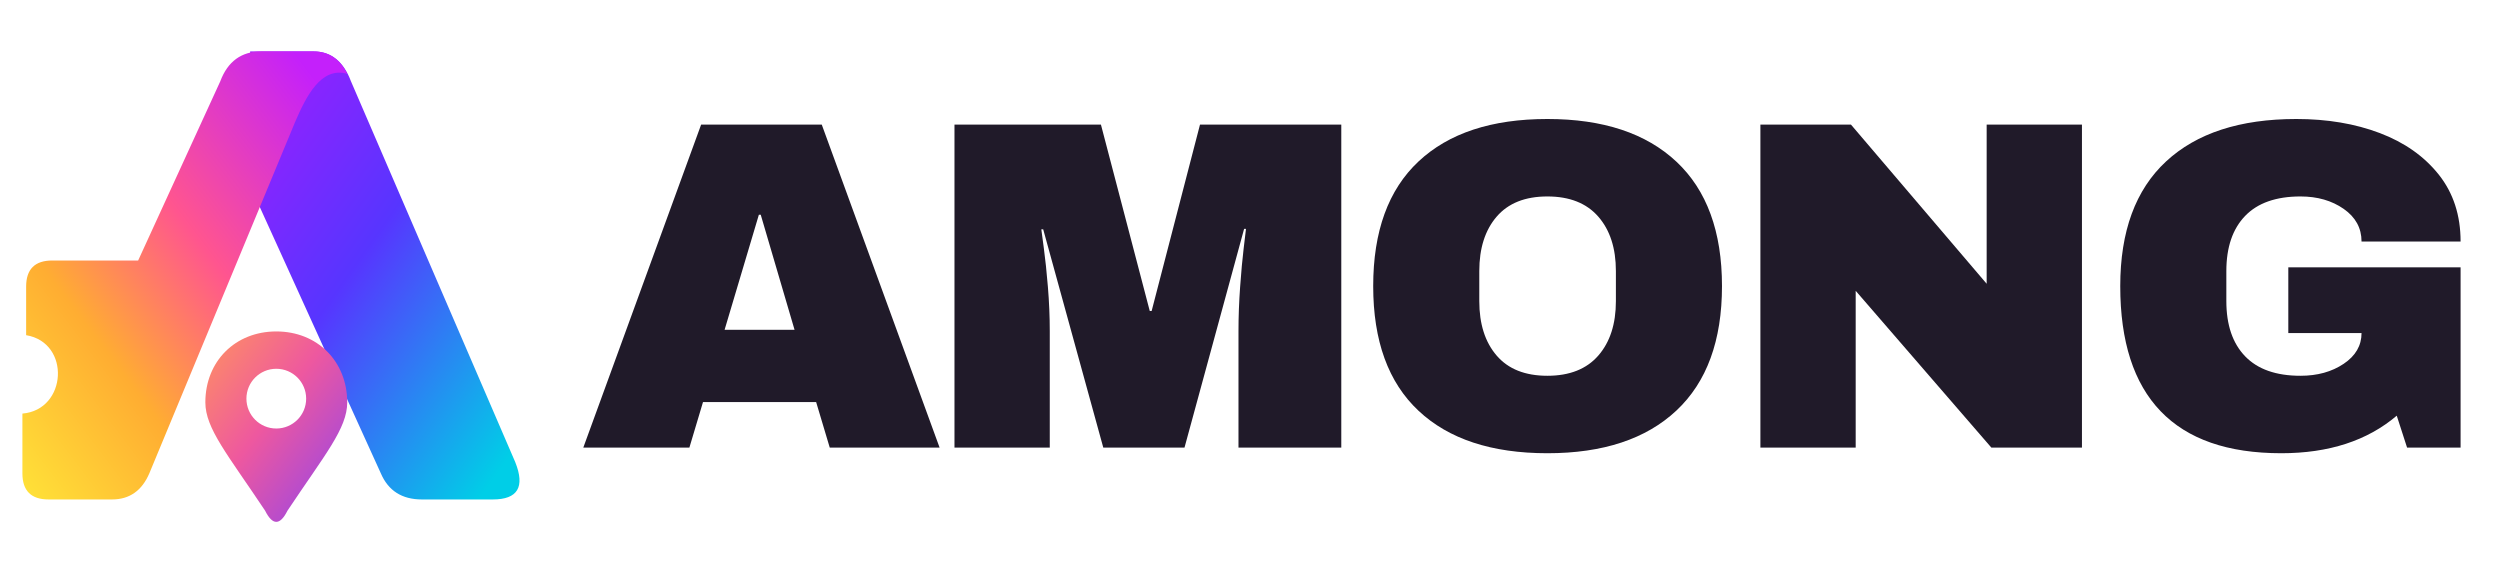
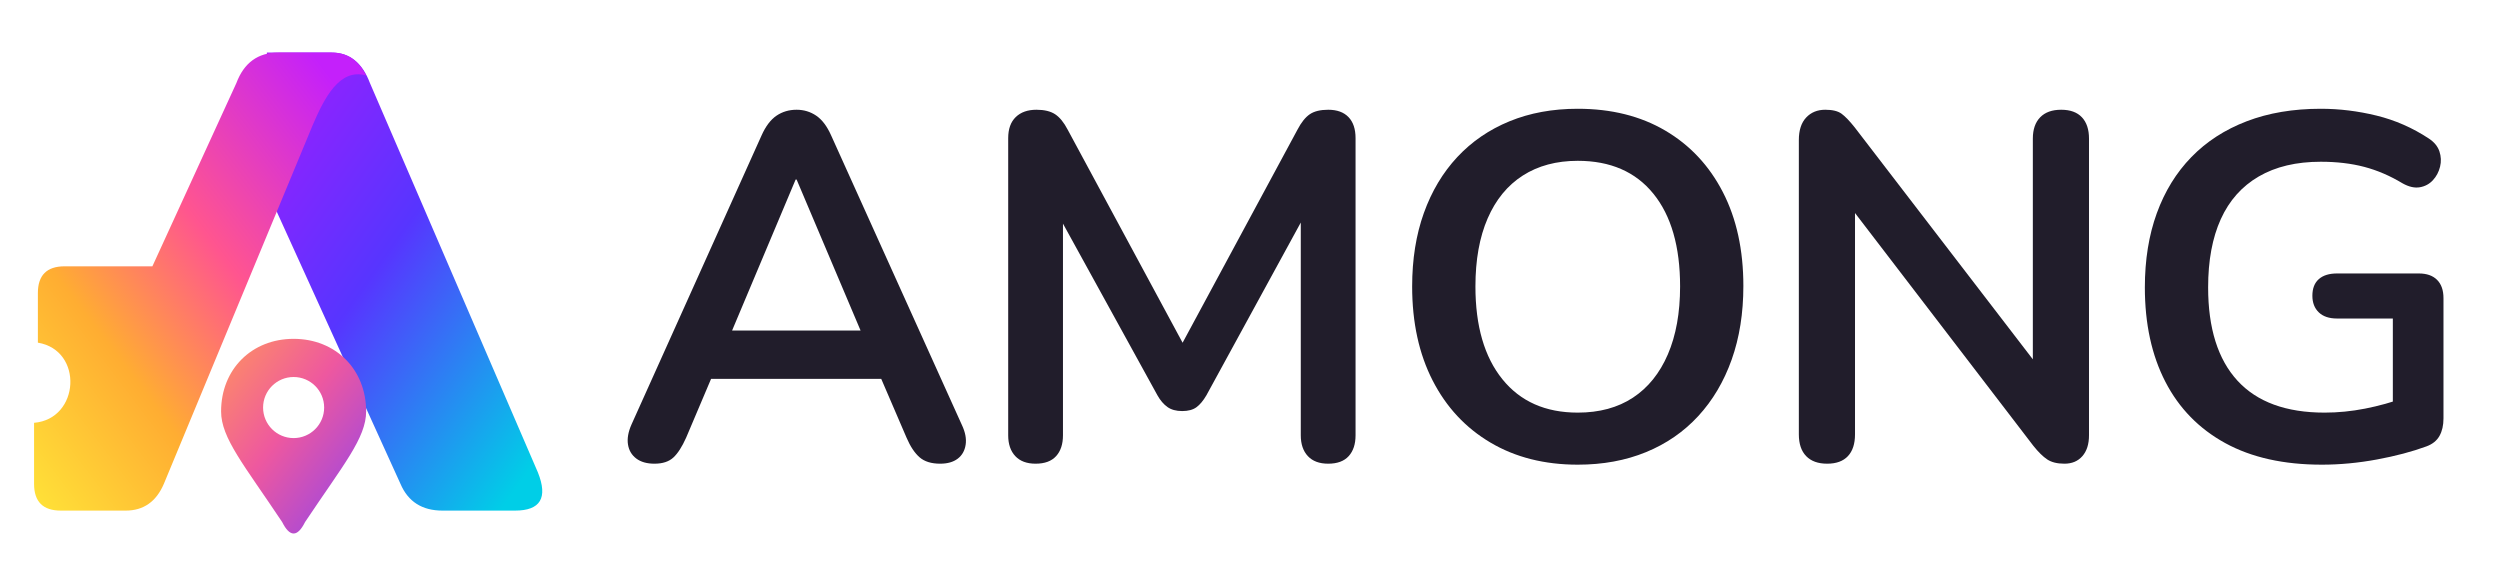
- <svg xmlns="http://www.w3.org/2000/svg" viewBox="0 0 229 52" role="img" aria-label="AMONG">
-   <g transform="translate(0 3) scale(.342)">
+ <svg xmlns="http://www.w3.org/2000/svg" viewBox="0 0 224 52" role="img" aria-label="AMONG">
+   <g transform="translate(1 3) scale(.342)">
    <defs>
      <linearGradient id="r" x1="0" y1="0" x2=".85" y2="1" gradientUnits="objectBoundingBox">
        <stop stop-color="#a21cff" />
        <stop offset=".47" stop-color="#5735ff" />
        <stop offset="1" stop-color="#00cee7" />
      </linearGradient>
      <linearGradient id="l" x1="0" y1="1" x2=".9" y2=".06">
        <stop stop-color="#ffe338" />
        <stop offset=".32" stop-color="#ffad32" />
        <stop offset=".61" stop-color="#ff558f" />
        <stop offset="1" stop-color="#c420fb" />
      </linearGradient>
      <linearGradient id="p" x1="0" y1="0" x2="1" y2="1">
        <stop stop-color="#ff9260" />
        <stop offset=".45" stop-color="#ee589f" />
        <stop offset="1" stop-color="#8d43ef" />
      </linearGradient>
    </defs>
    <path fill="url(#r)" d="M67 5h17q7 0 10 8l44 102q4 10-6 10h-19q-8 0-11-7L67 41z" />
    <path fill="url(#l)" d="M7 68q0-7 7-7h23L59 13q3-8 11-8h14q6 0 9 6c-7-2-11 6-14 13l-39 94q-3 7-10 7H13q-7 0-7-7v-16c12-1 13-19 1-21z" />
    <path fill="url(#p)" fill-rule="evenodd" d="M74 80c-11 0-19 8-19 19 0 7 6 14 16 29q3 6 6 0c10-15 16-22 16-29 0-11-8-19-19-19zm0 10a8 8 0 1 0 0 16 8 8 0 0 0 0-16z" />
  </g>
-   <g fill="#201a29" fill-rule="evenodd">
-     <path transform="translate(53 41)" d="M23.005,0L21.758,-4.171 11.395,-4.171 10.148,0 0.43,0 11.223,-29.584 22.274,-29.584 33.067,0z M13.373,-10.793L19.78,-10.793 16.684,-21.328 16.512,-21.328z" />
-     <path transform="translate(84.85 41)" d="M28.595,0L28.595,-10.664C28.595,-11.983 28.645,-13.337 28.746,-14.728 28.846,-16.118 28.953,-17.286 29.068,-18.232 29.183,-19.178 29.254,-19.78 29.283,-20.038L29.111,-20.038 23.65,0 16.211,0 10.707,-19.995 10.535,-19.995C10.564,-19.737 10.642,-19.142 10.772,-18.211 10.9,-17.279 11.022,-16.118 11.137,-14.728 11.252,-13.337 11.309,-11.983 11.309,-10.664L11.309,0 2.58,0 2.58,-29.584 15.996,-29.584 20.468,-12.513 20.64,-12.513 25.069,-29.584 38.012,-29.584 38.012,0z" />
-     <path transform="translate(123.85 41)" d="M17.888,-30.1C22.991,-30.1 26.932,-28.796 29.713,-26.187 32.494,-23.578 33.884,-19.78 33.884,-14.792 33.884,-9.804 32.494,-6.006 29.713,-3.397 26.932,-0.788 22.991,0.516 17.888,0.516 12.785,0.516 8.851,-0.781 6.085,-3.376 3.318,-5.97 1.935,-9.775 1.935,-14.792 1.935,-19.809 3.318,-23.614 6.085,-26.209 8.851,-28.803 12.785,-30.1 17.888,-30.1z M17.888,-23.005C15.853,-23.005 14.305,-22.389 13.244,-21.156 12.183,-19.923 11.653,-18.261 11.653,-16.168L11.653,-13.416C11.653,-11.323 12.183,-9.661 13.244,-8.428 14.305,-7.195 15.853,-6.579 17.888,-6.579 19.923,-6.579 21.479,-7.195 22.554,-8.428 23.628,-9.661 24.166,-11.323 24.166,-13.416L24.166,-16.168C24.166,-18.261 23.628,-19.923 22.554,-21.156 21.479,-22.389 19.923,-23.005 17.888,-23.005z" />
-     <path transform="translate(158.07 41)" d="M24.338,0L11.911,-14.362 11.911,0 3.182,0 3.182,-29.584 11.481,-29.584 23.908,-15.007 23.908,-29.584 32.637,-29.584 32.637,0z" />
-     <path transform="translate(192.28 41)" d="M18.06,-30.1C20.898,-30.1 23.449,-29.67 25.714,-28.81 27.979,-27.95 29.777,-26.681 31.111,-25.005 32.443,-23.327 33.11,-21.285 33.11,-18.877L24.037,-18.877C24.037,-20.11 23.492,-21.106 22.403,-21.866 21.314,-22.625 19.995,-23.005 18.447,-23.005 16.211,-23.005 14.52,-22.41 13.373,-21.221 12.226,-20.031 11.653,-18.347 11.653,-16.168L11.653,-13.416C11.653,-11.237 12.226,-9.553 13.373,-8.364 14.52,-7.174 16.211,-6.579 18.447,-6.579 19.995,-6.579 21.314,-6.944 22.403,-7.676 23.492,-8.406 24.037,-9.345 24.037,-10.492L17.329,-10.492 17.329,-16.512 33.11,-16.512 33.11,0 28.208,0 27.262,-2.924C24.567,-0.631 21.041,0.516 16.684,0.516 11.782,0.516 8.098,-0.767 5.633,-3.333 3.168,-5.898 1.935,-9.718 1.935,-14.792 1.935,-19.809 3.332,-23.614 6.128,-26.209 8.923,-28.803 12.9,-30.1 18.06,-30.1z" />
+   <g fill="#211d2b">
+     <path transform="translate(55.00 41.2) scale(0.044 -0.044)" d="M82.73 -7.88Q59.54 -7.88 45.59 2.71Q31.64 13.31 28.81 31.17Q25.98 49.03 35.64 71.22L300.91 660.79Q313.45 688.75 331.28 700.82Q349.12 712.88 372.13 712.88Q394.26 712.88 412.1 700.82Q429.93 688.75 442.41 660.79L708.63 71.22Q719.22 49.03 716.4 30.7Q713.57 12.36 700.15 2.24Q686.73 -7.88 664.48 -7.88Q637.52 -7.88 622.54 5.18Q607.56 18.25 596.03 45.15L530.1 198.35L582.54 164.85H159.73L212.22 198.35L147.24 45.15Q134.76 17.19 121.16 4.65Q107.57 -7.88 82.73 -7.88ZM370.19 570.74 227.93 232.71 202.16 263.21H540.1L515.39 232.71L372.19 570.74Z" />
+     <path transform="translate(86.81 41.2) scale(0.044 -0.044)" d="M135.9 -7.88Q109 -7.88 94.55 7.54Q80.1 22.96 80.1 49.92V655.08Q80.1 683.04 95.46 697.96Q110.83 712.88 137.67 712.88Q161.74 712.88 175.69 703.7Q189.64 694.52 201.18 672.39L451.13 208.97H419.36L669.2 672.39Q680.79 694.52 694.24 703.7Q707.69 712.88 731.77 712.88Q758.61 712.88 773.03 697.96Q787.45 683.04 787.45 655.08V49.92Q787.45 22.96 773.5 7.54Q759.55 -7.88 731.71 -7.88Q704.75 -7.88 690.33 7.54Q675.91 22.96 675.91 49.92V523.68H698.03L483.69 131.31Q474.03 114.83 463.41 107.06Q452.78 99.29 434.36 99.29Q415.94 99.29 404.35 107.56Q392.75 115.83 384.04 131.31L167.59 524.68H191.64V49.92Q191.64 22.96 177.69 7.54Q163.74 -7.88 135.9 -7.88Z" />
+     <path transform="translate(124.12 41.2) scale(0.044 -0.044)" d="M391.96 -9.88Q290.36 -9.88 214.3 35.06Q138.23 80 96.49 161.47Q54.75 242.94 54.75 353Q54.75 436.06 78.58 502.56Q102.41 569.06 146.64 616.5Q190.88 663.94 253.07 689.41Q315.25 714.88 391.96 714.88Q494.55 714.88 570.18 670.44Q645.8 626 687.51 545.03Q729.22 464.06 729.22 354Q729.22 270.94 705.37 203.94Q681.51 136.94 637.27 89Q593.03 41.06 530.85 15.59Q468.67 -9.88 391.96 -9.88ZM391.96 96.12Q458.06 96.12 504.34 126.56Q550.62 156.99 575.5 214.83Q600.37 272.67 600.37 353Q600.37 474.85 546 541.86Q491.64 608.88 391.96 608.88Q326.86 608.88 280.11 578.91Q233.35 548.95 208.48 491.58Q183.6 434.22 183.6 353Q183.6 232.15 238.47 164.14Q293.34 96.12 391.96 96.12Z" />
+     <path transform="translate(157.74 41.2) scale(0.044 -0.044)" d="M135.78 -7.88Q107.94 -7.88 93.02 7.54Q78.1 22.96 78.1 51.8V651.26Q78.1 681.1 92.99 696.99Q107.88 712.88 131.9 712.88Q154.09 712.88 165.19 704.7Q176.28 696.52 191.64 677.22L580.37 171.07H554.6V654.14Q554.6 682.1 569.53 697.49Q584.45 712.88 612.29 712.88Q640.13 712.88 654.55 697.49Q668.97 682.1 668.97 654.14V49.97Q668.97 22.96 655.52 7.54Q642.07 -7.88 619 -7.88Q596.93 -7.88 583.89 0.8Q570.85 9.48 555.49 28.73L167.7 534.87H192.47V51.8Q192.47 22.96 178.05 7.54Q163.63 -7.88 135.78 -7.88Z" />
+     <path transform="translate(189.77 41.2) scale(0.044 -0.044)" d="M415.19 -9.88Q298.65 -9.88 218.47 34.03Q138.29 77.94 96.52 158.94Q54.75 239.94 54.75 351.12Q54.75 435.12 79.05 502.09Q103.35 569.06 149.5 616.5Q195.65 663.94 262.16 689.41Q328.67 714.88 413.03 714.88Q469.84 714.88 526.6 700.95Q583.36 687.02 632.96 654.32Q649.32 643.61 654.56 628.16Q659.8 612.71 655.89 596.82Q651.97 580.93 641.32 569.39Q630.67 557.85 614.75 555.05Q598.83 552.26 579.64 562.97Q541.35 586.07 501.57 596.53Q461.78 606.99 412.97 606.99Q338.28 606.99 286.76 577.03Q235.24 547.07 209.42 490.17Q183.6 433.27 183.6 351.12Q183.6 226.21 243.35 161.16Q303.11 96.12 420.78 96.12Q461.71 96.12 503.23 104.27Q544.75 112.41 583.98 126.7L559.74 70.8V287.74H446.09Q421.96 287.74 408.92 300.3Q395.88 312.87 395.88 334.12Q395.88 356.31 408.92 367.9Q421.96 379.5 446.09 379.5H612.65Q636.78 379.5 649.82 366.46Q662.86 353.42 662.86 329.29V84.32Q662.86 63.13 654.71 48.65Q646.55 34.17 628.31 27.41Q584.59 11.29 527.42 0.7Q470.25 -9.88 415.19 -9.88Z" />
  </g>
</svg>
